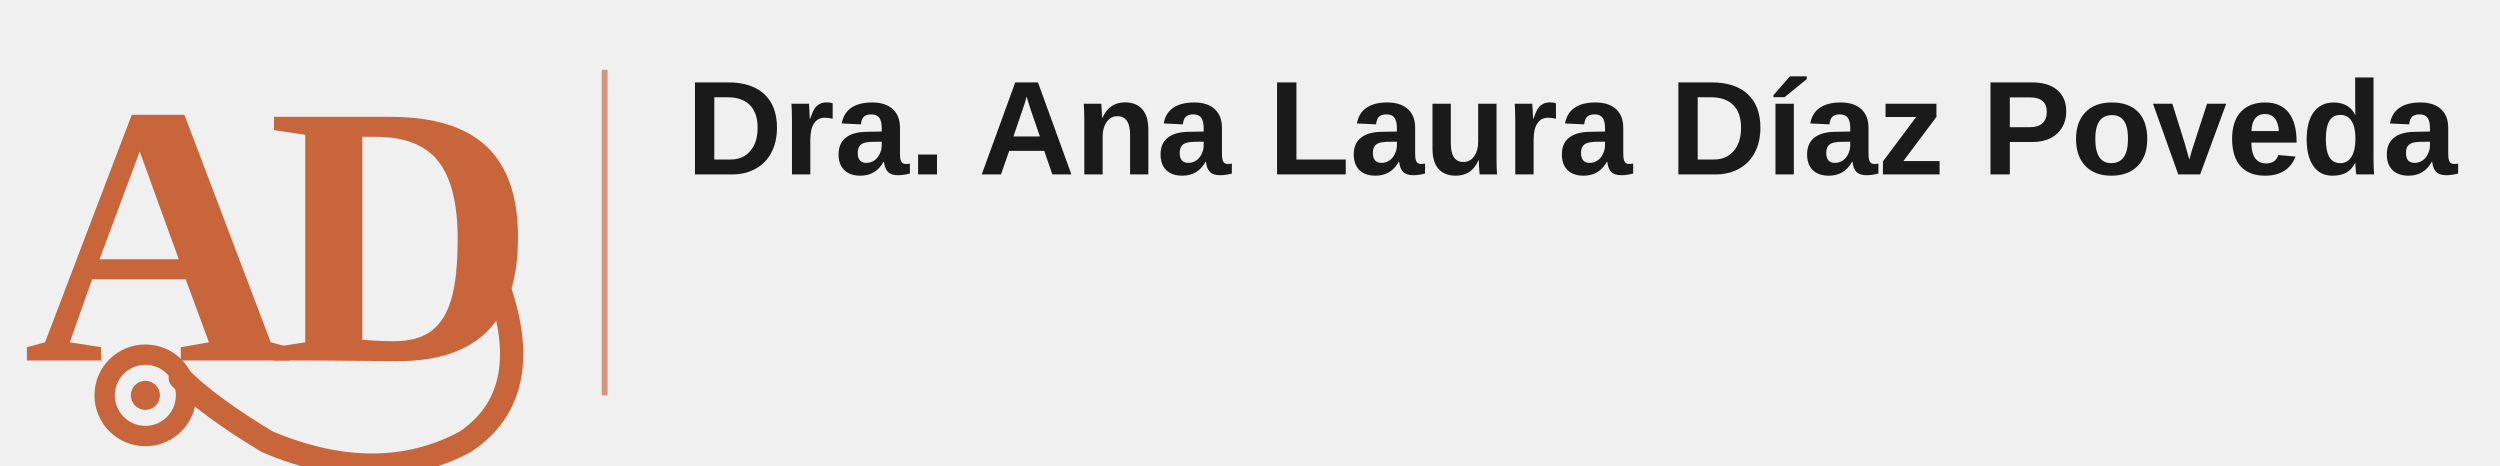
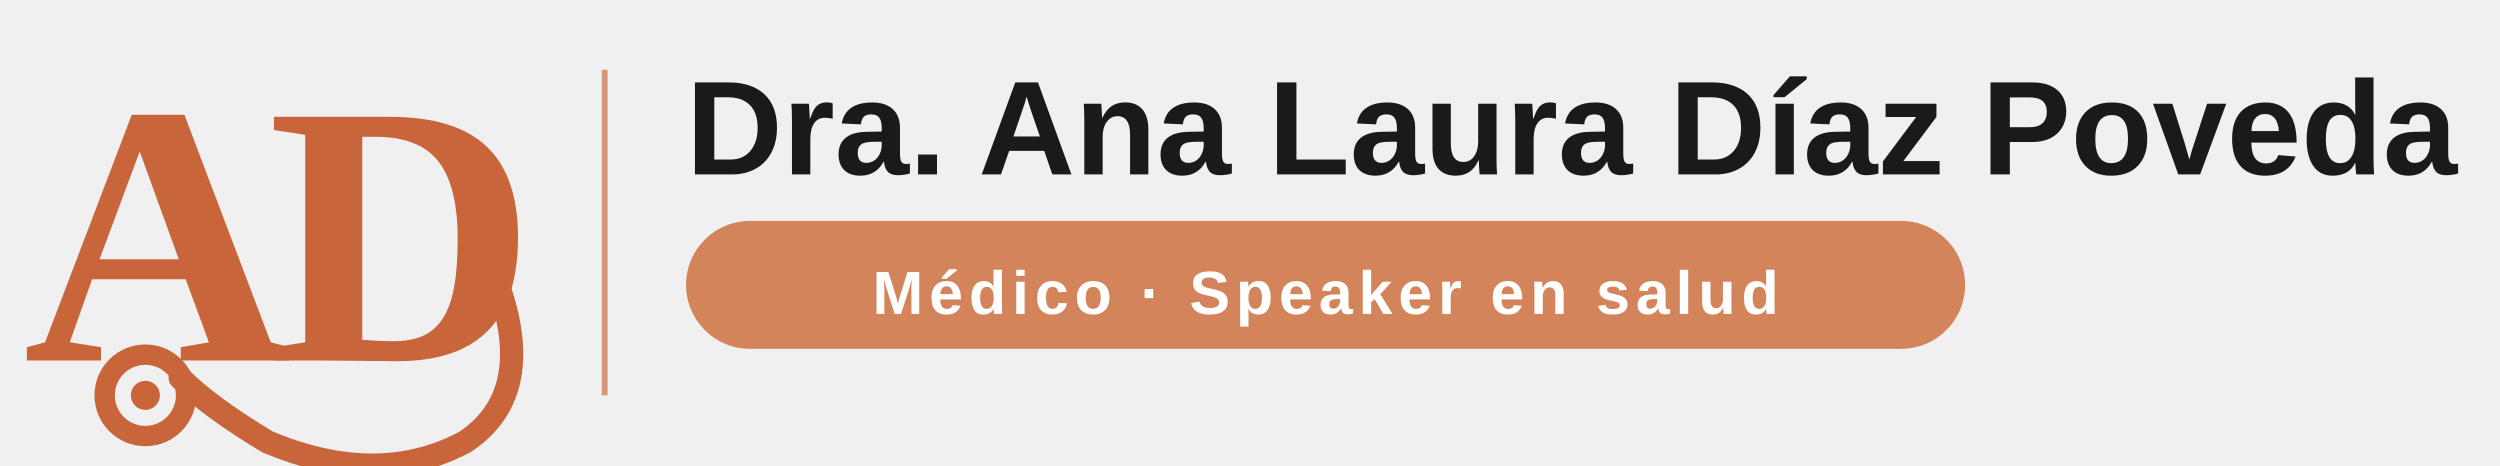
<svg xmlns="http://www.w3.org/2000/svg" viewBox="0 0 430 80" width="430" height="80">
  <text x="4" y="62" font-family="Georgia, 'Times New Roman', serif" font-weight="bold" font-size="64" fill="#C8653A">A</text>
  <text x="46" y="62" font-family="Georgia, 'Times New Roman', serif" font-weight="bold" font-size="64" fill="#C8653A">D</text>
  <path d="M 86,50 Q 92,68 80,76 Q 65,84 46,76 Q 36,70 31,65" fill="none" stroke="#C8653A" stroke-width="4" stroke-linecap="round" />
  <circle cx="25" cy="68" r="7" fill="none" stroke="#C8653A" stroke-width="3.5" />
  <circle cx="25" cy="68" r="2.5" fill="#C8653A" />
  <line x1="104" y1="12" x2="104" y2="68" stroke="#D4957A" stroke-width="1" />
  <text x="118" y="30" font-family="Arial, Helvetica, sans-serif" font-weight="bold" font-size="23" fill="#1a1a1a">Dra. Ana Laura Díaz Poveda</text>
+   <rect x="118" y="38" width="220" height="22" rx="11" fill="#D4845A" />
+   <text x="228" y="54" font-family="Arial, Helvetica, sans-serif" font-weight="bold" font-size="10.5" fill="#ffffff" text-anchor="middle" letter-spacing="1">Médico · Speaker en salud</text>
</svg>
